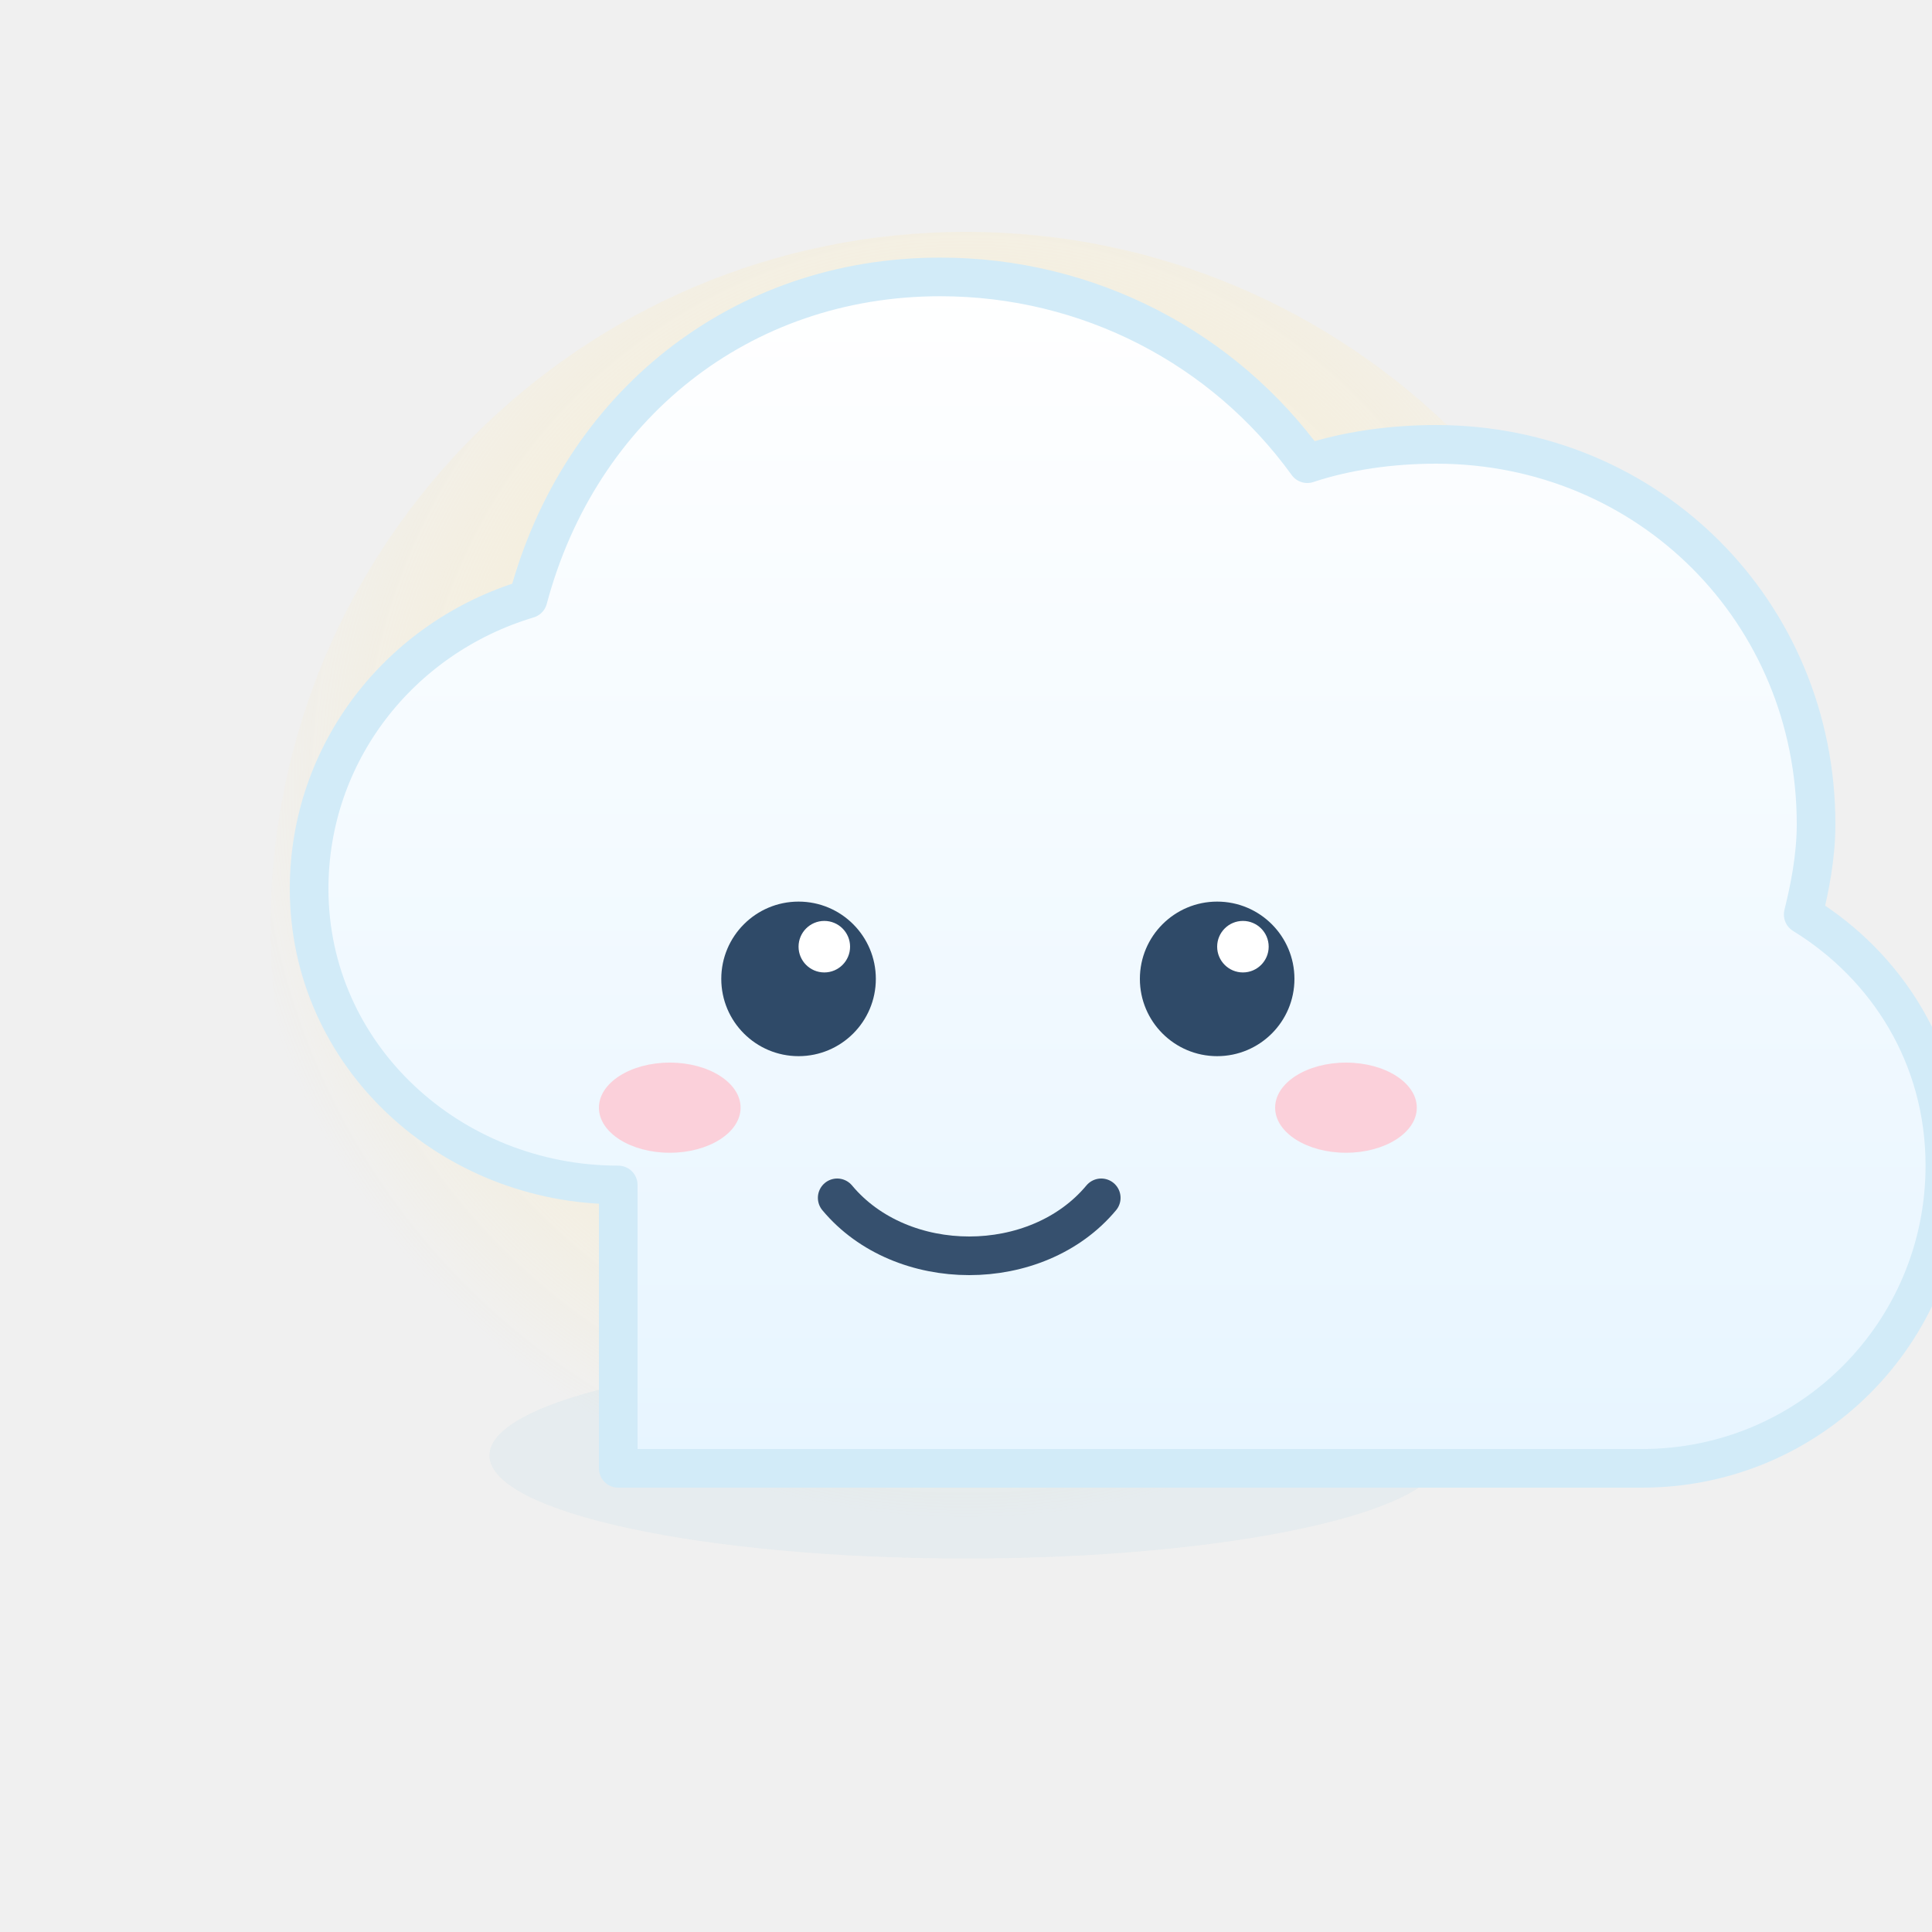
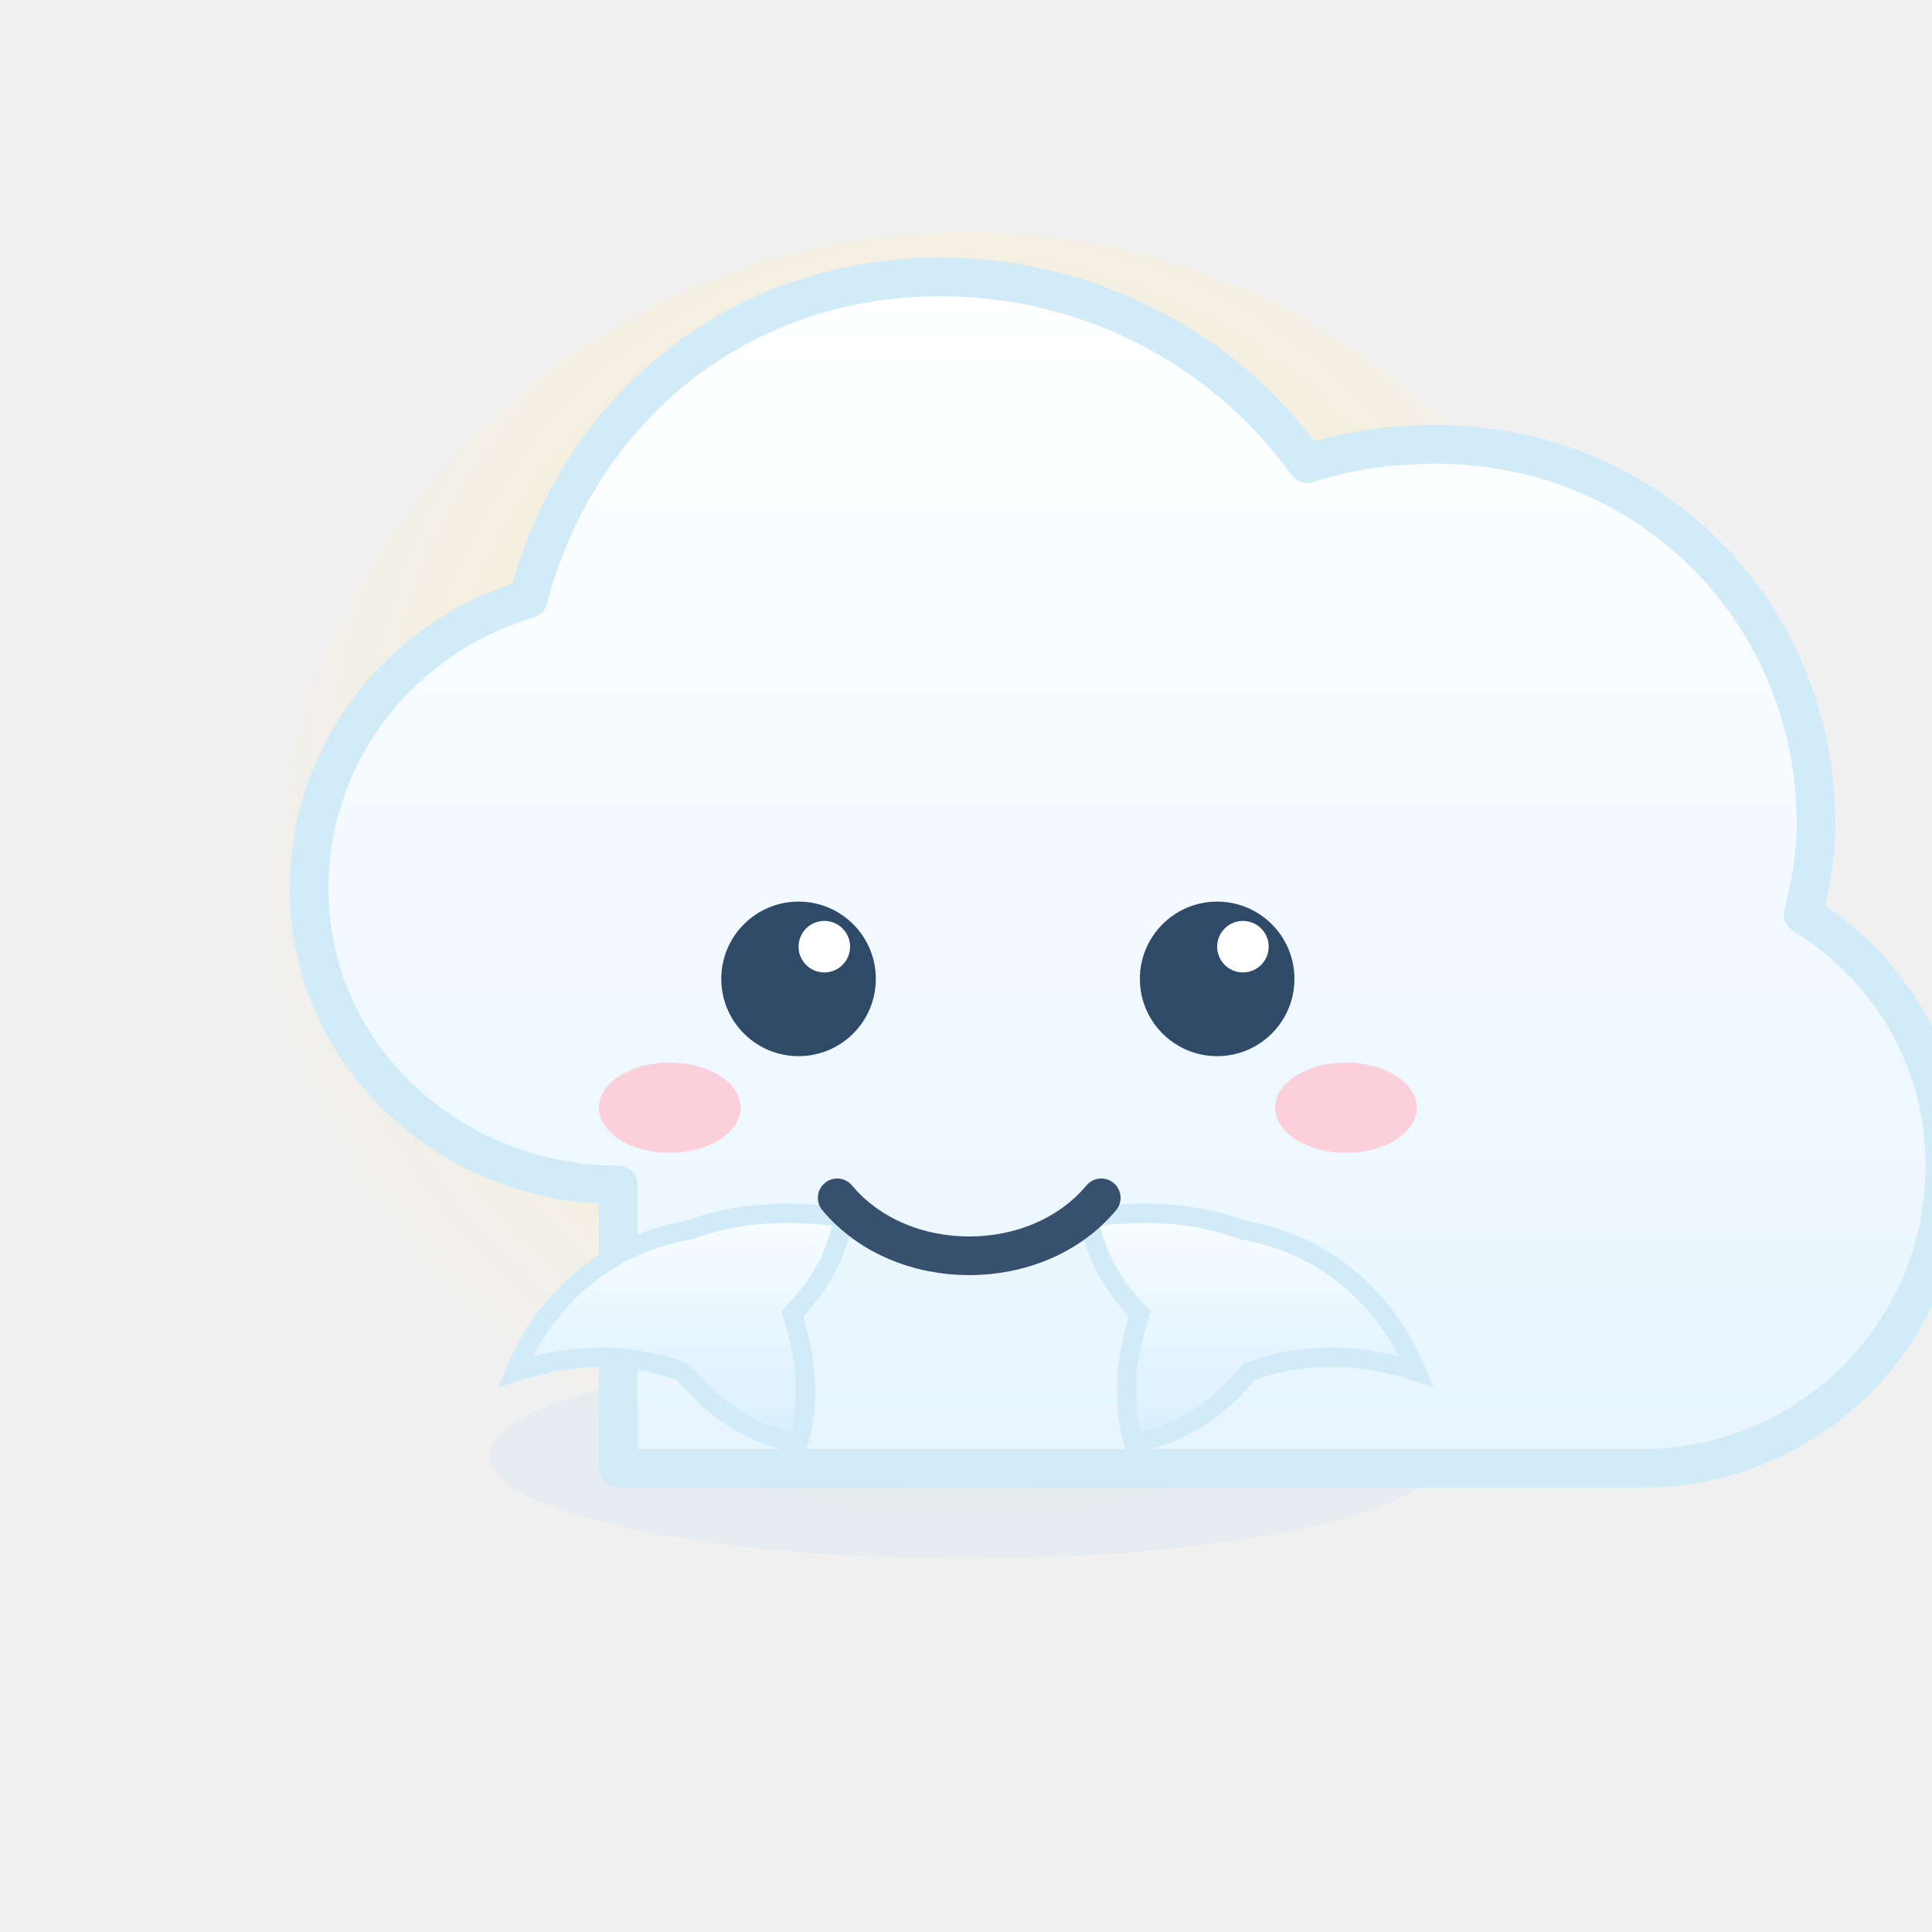
<svg xmlns="http://www.w3.org/2000/svg" viewBox="0 0 300 300" role="img" aria-label="Pofi cloud mascot">
  <defs>
    <radialGradient id="bg" cx="50%" cy="40%" r="52%">
      <stop offset="0%" stop-color="#fffdf5" stop-opacity="0.95" />
      <stop offset="100%" stop-color="#ffe7a2" stop-opacity="0" />
    </radialGradient>
    <linearGradient id="cloud" x1="0%" y1="0%" x2="0%" y2="100%">
      <stop offset="0%" stop-color="#ffffff" />
      <stop offset="100%" stop-color="#e7f5ff" />
    </linearGradient>
+     <linearGradient id="hand" x1="0%" y1="0%" x2="0%" y2="100%">
+       <stop offset="0%" stop-color="#f8fdff" />
+       <stop offset="100%" stop-color="#d8efff" />
+     </linearGradient>
  </defs>
  <circle cx="150" cy="144" r="108" fill="url(#bg)" />
  <ellipse cx="150" cy="226" rx="74" ry="16" fill="#b6d8e7" opacity="0.18" />
  <path d="M96 184c-26 0-48-20-48-46 0-21 14-39 34-45 8-30 33-50 64-50 23 0 44 11 57 29 6-2 13-3 20-3 33 0 59 26 59 59 0 5-1 10-2 14 13 8 22 22 22 39 0 26-21 47-47 47H96z" fill="url(#cloud)" stroke="#d2ebf8" stroke-width="6" stroke-linejoin="round" />
+   <g fill="url(#hand)" stroke="#d2ebf8" stroke-width="3">
+     <path d="M107 191c-12 2-22 10-27 22 9-3 18-3 26 0 5 6 11 10 18 11 2-7 1-14-1-20 4-4 7-9 8-15-8-1-16-1-24 2z" />
+     <path d="M193 191c12 2 22 10 27 22-9-3-18-3-26 0-5 6-11 10-18 11-2-7-1-14 1-20-4-4-7-9-8-15 8-1 16-1 24 2z" />
+   </g>
  <circle cx="124" cy="152" r="12" fill="#2f4a68" />
  <circle cx="189" cy="152" r="12" fill="#2f4a68" />
  <circle cx="128" cy="147" r="4" fill="#fff" />
  <circle cx="193" cy="147" r="4" fill="#fff" />
  <ellipse cx="104" cy="172" rx="11" ry="7" fill="#ffc4cf" opacity="0.76" />
  <ellipse cx="209" cy="172" rx="11" ry="7" fill="#ffc4cf" opacity="0.76" />
  <path d="M130 186c10 12 31 12 41 0" fill="none" stroke="#36506e" stroke-width="6" stroke-linecap="round" />
</svg>
